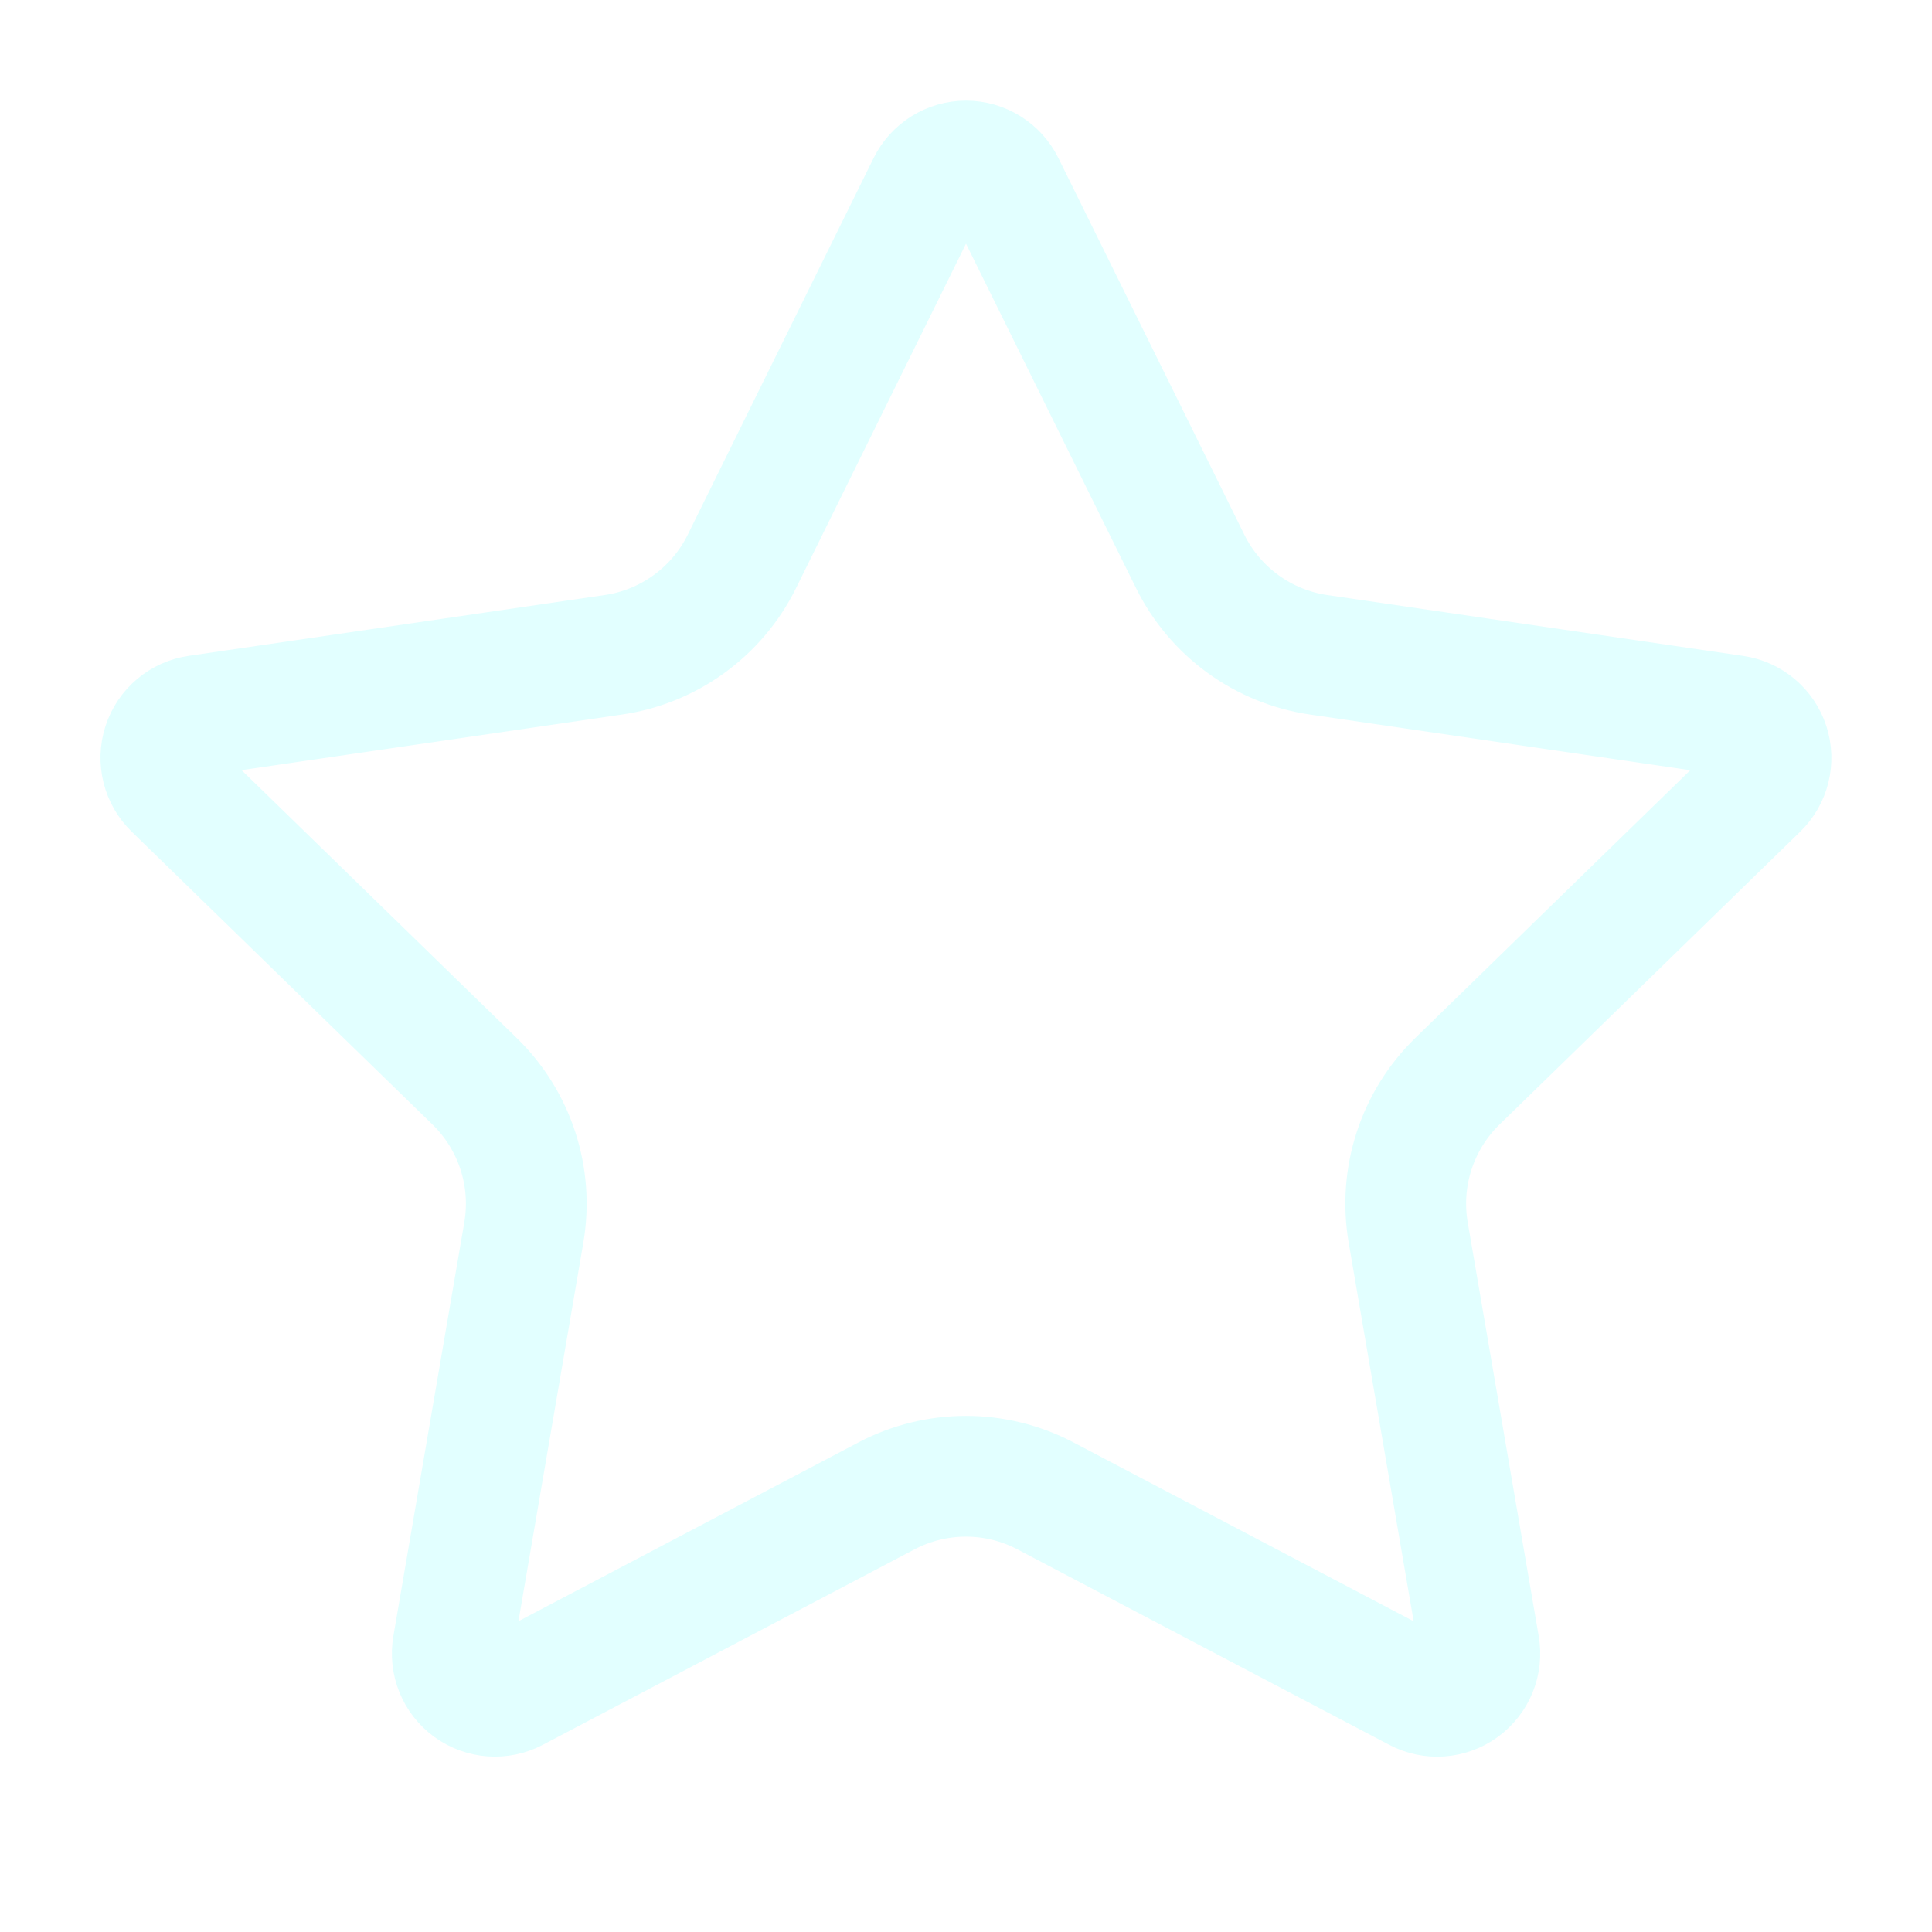
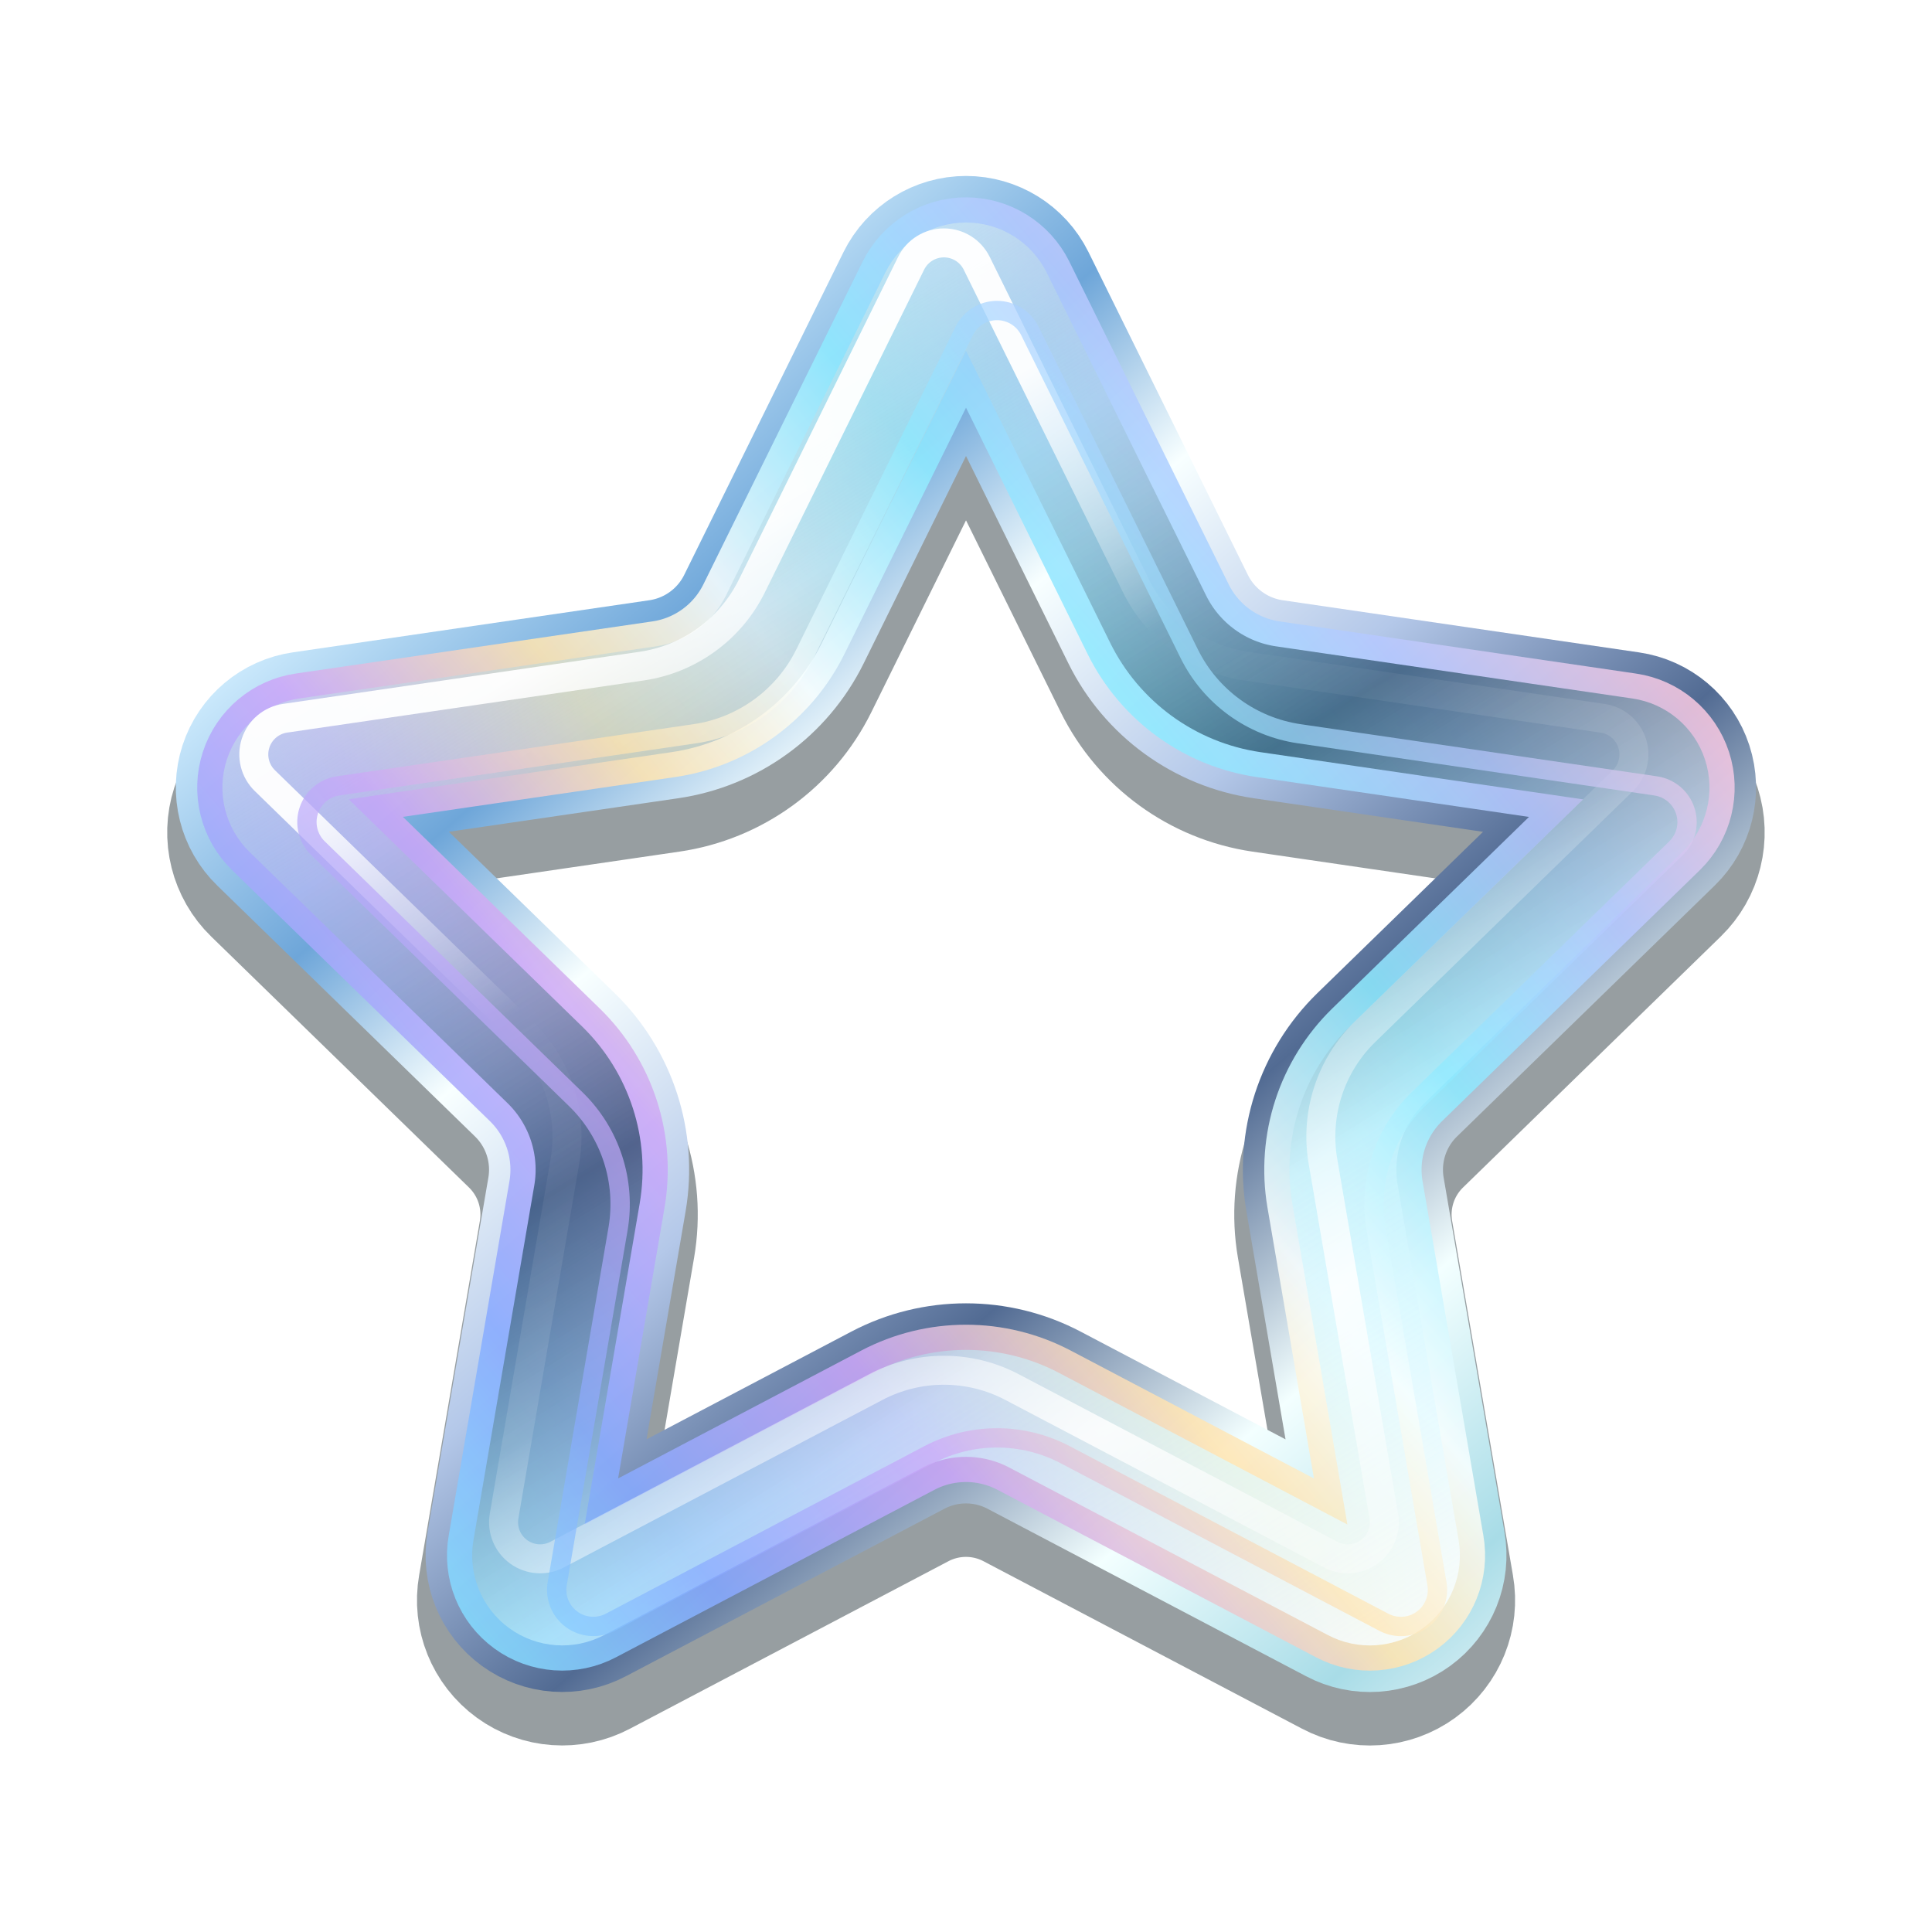
- <svg xmlns="http://www.w3.org/2000/svg" class="lucide lucide-star" width="24" height="24" viewBox="0 0 24 24" fill="none" stroke="#e2ffff" stroke-width="1.5" stroke-linecap="round" stroke-linejoin="round">
-   <path d="M11.525 2.295a.53.53 0 0 1 .95 0l2.31 4.679a2.123 2.123 0 0 0 1.595 1.16l5.166.756a.53.53 0 0 1 .294.904l-3.736 3.638a2.123 2.123 0 0 0-.611 1.878l.882 5.14a.53.53 0 0 1-.771.56l-4.618-2.428a2.122 2.122 0 0 0-1.973 0L6.396 21.01a.53.53 0 0 1-.77-.56l.881-5.139a2.122 2.122 0 0 0-.611-1.879L2.16 9.795a.53.53 0 0 1 .294-.906l5.165-.755a2.122 2.122 0 0 0 1.597-1.16z" />
+ <svg xmlns="http://www.w3.org/2000/svg" xmlns:xlink="http://www.w3.org/1999/xlink" width="128" height="128" viewBox="-2 -2 28 28" fill="none" stroke-linecap="round" stroke-linejoin="round" data-material="liquid-prism">
+   <defs>
+     <g id="prism-shape">
+       <path d="M11.525 2.295a.53.53 0 0 1 .95 0l2.31 4.679a2.123 2.123 0 0 0 1.595 1.16l5.166.756a.53.53 0 0 1 .294.904l-3.736 3.638a2.123 2.123 0 0 0-.611 1.878l.882 5.14a.53.53 0 0 1-.771.56l-4.618-2.428a2.122 2.122 0 0 0-1.973 0L6.396 21.01a.53.53 0 0 1-.77-.56l.881-5.139a2.122 2.122 0 0 0-.611-1.879L2.16 9.795a.53.53 0 0 1 .294-.906l5.165-.755a2.122 2.122 0 0 0 1.597-1.16z" />
+     </g>
+     <linearGradient id="prism-rim" x1="2" y1="1" x2="21" y2="23" gradientUnits="userSpaceOnUse">
+       <stop stop-color="#ffffff" />
+       <stop offset=".15" stop-color="#d3efff" />
+       <stop offset=".29" stop-color="#6ea6d9" />
+       <stop offset=".39" stop-color="#f8ffff" />
+       <stop offset=".52" stop-color="#b4c8e9" />
+       <stop offset=".65" stop-color="#526b93" />
+       <stop offset=".78" stop-color="#f3ffff" />
+       <stop offset=".9" stop-color="#a8dce7" />
+       <stop offset="1" stop-color="#ffffff" />
+     </linearGradient>
+     <linearGradient id="prism-spectrum" x1="2" y1="20" x2="22" y2="3" gradientUnits="userSpaceOnUse">
+       <stop stop-color="#83edff" />
+       <stop offset=".16" stop-color="#88aaff" />
+       <stop offset=".3" stop-color="#cca7f8" />
+       <stop offset=".42" stop-color="#ffe4b0" />
+       <stop offset=".52" stop-color="#f9ffff" />
+       <stop offset=".65" stop-color="#8eeaff" />
+       <stop offset=".78" stop-color="#b7c8ff" />
+       <stop offset=".9" stop-color="#ffc9de" />
+       <stop offset="1" stop-color="#fff2cb" />
+     </linearGradient>
+     <linearGradient id="prism-core" x1="5" y1="2" x2="18" y2="23" gradientUnits="userSpaceOnUse">
+       <stop stop-color="#efffff" stop-opacity=".9" />
+       <stop offset=".25" stop-color="#a8cddc" stop-opacity=".38" />
+       <stop offset=".48" stop-color="#163d55" stop-opacity=".66" />
+       <stop offset=".7" stop-color="#c7f5ff" stop-opacity=".58" />
+       <stop offset="1" stop-color="#ffffff" stop-opacity=".92" />
+     </linearGradient>
+     <linearGradient id="prism-glint" x1="4" y1="2" x2="16" y2="22" gradientUnits="userSpaceOnUse">
+       <stop stop-color="#ffffff" />
+       <stop offset=".27" stop-color="#ffffff" stop-opacity=".95" />
+       <stop offset=".45" stop-color="#ffffff" stop-opacity="0" />
+       <stop offset=".68" stop-color="#ffffff" stop-opacity=".12" />
+       <stop offset=".86" stop-color="#ffffff" stop-opacity=".85" />
+       <stop offset="1" stop-color="#ffffff" stop-opacity=".3" />
+     </linearGradient>
+   </defs>
+   <use xlink:href="#prism-shape" stroke="#061820" stroke-width="3.15" opacity=".42" transform="translate(0 .65)" />
+   <use xlink:href="#prism-shape" stroke="url(#prism-rim)" stroke-width="2.9" />
+   <use xlink:href="#prism-shape" stroke="url(#prism-spectrum)" stroke-width="2.28" opacity=".86" />
+   <use xlink:href="#prism-shape" stroke="url(#prism-core)" stroke-width="1.55" />
+   <use xlink:href="#prism-shape" stroke="url(#prism-glint)" stroke-width=".42" transform="translate(-.32 -.48)" />
+   <use xlink:href="#prism-shape" stroke="url(#prism-spectrum)" stroke-width=".28" opacity=".7" transform="translate(.45 .5)" />
</svg>
